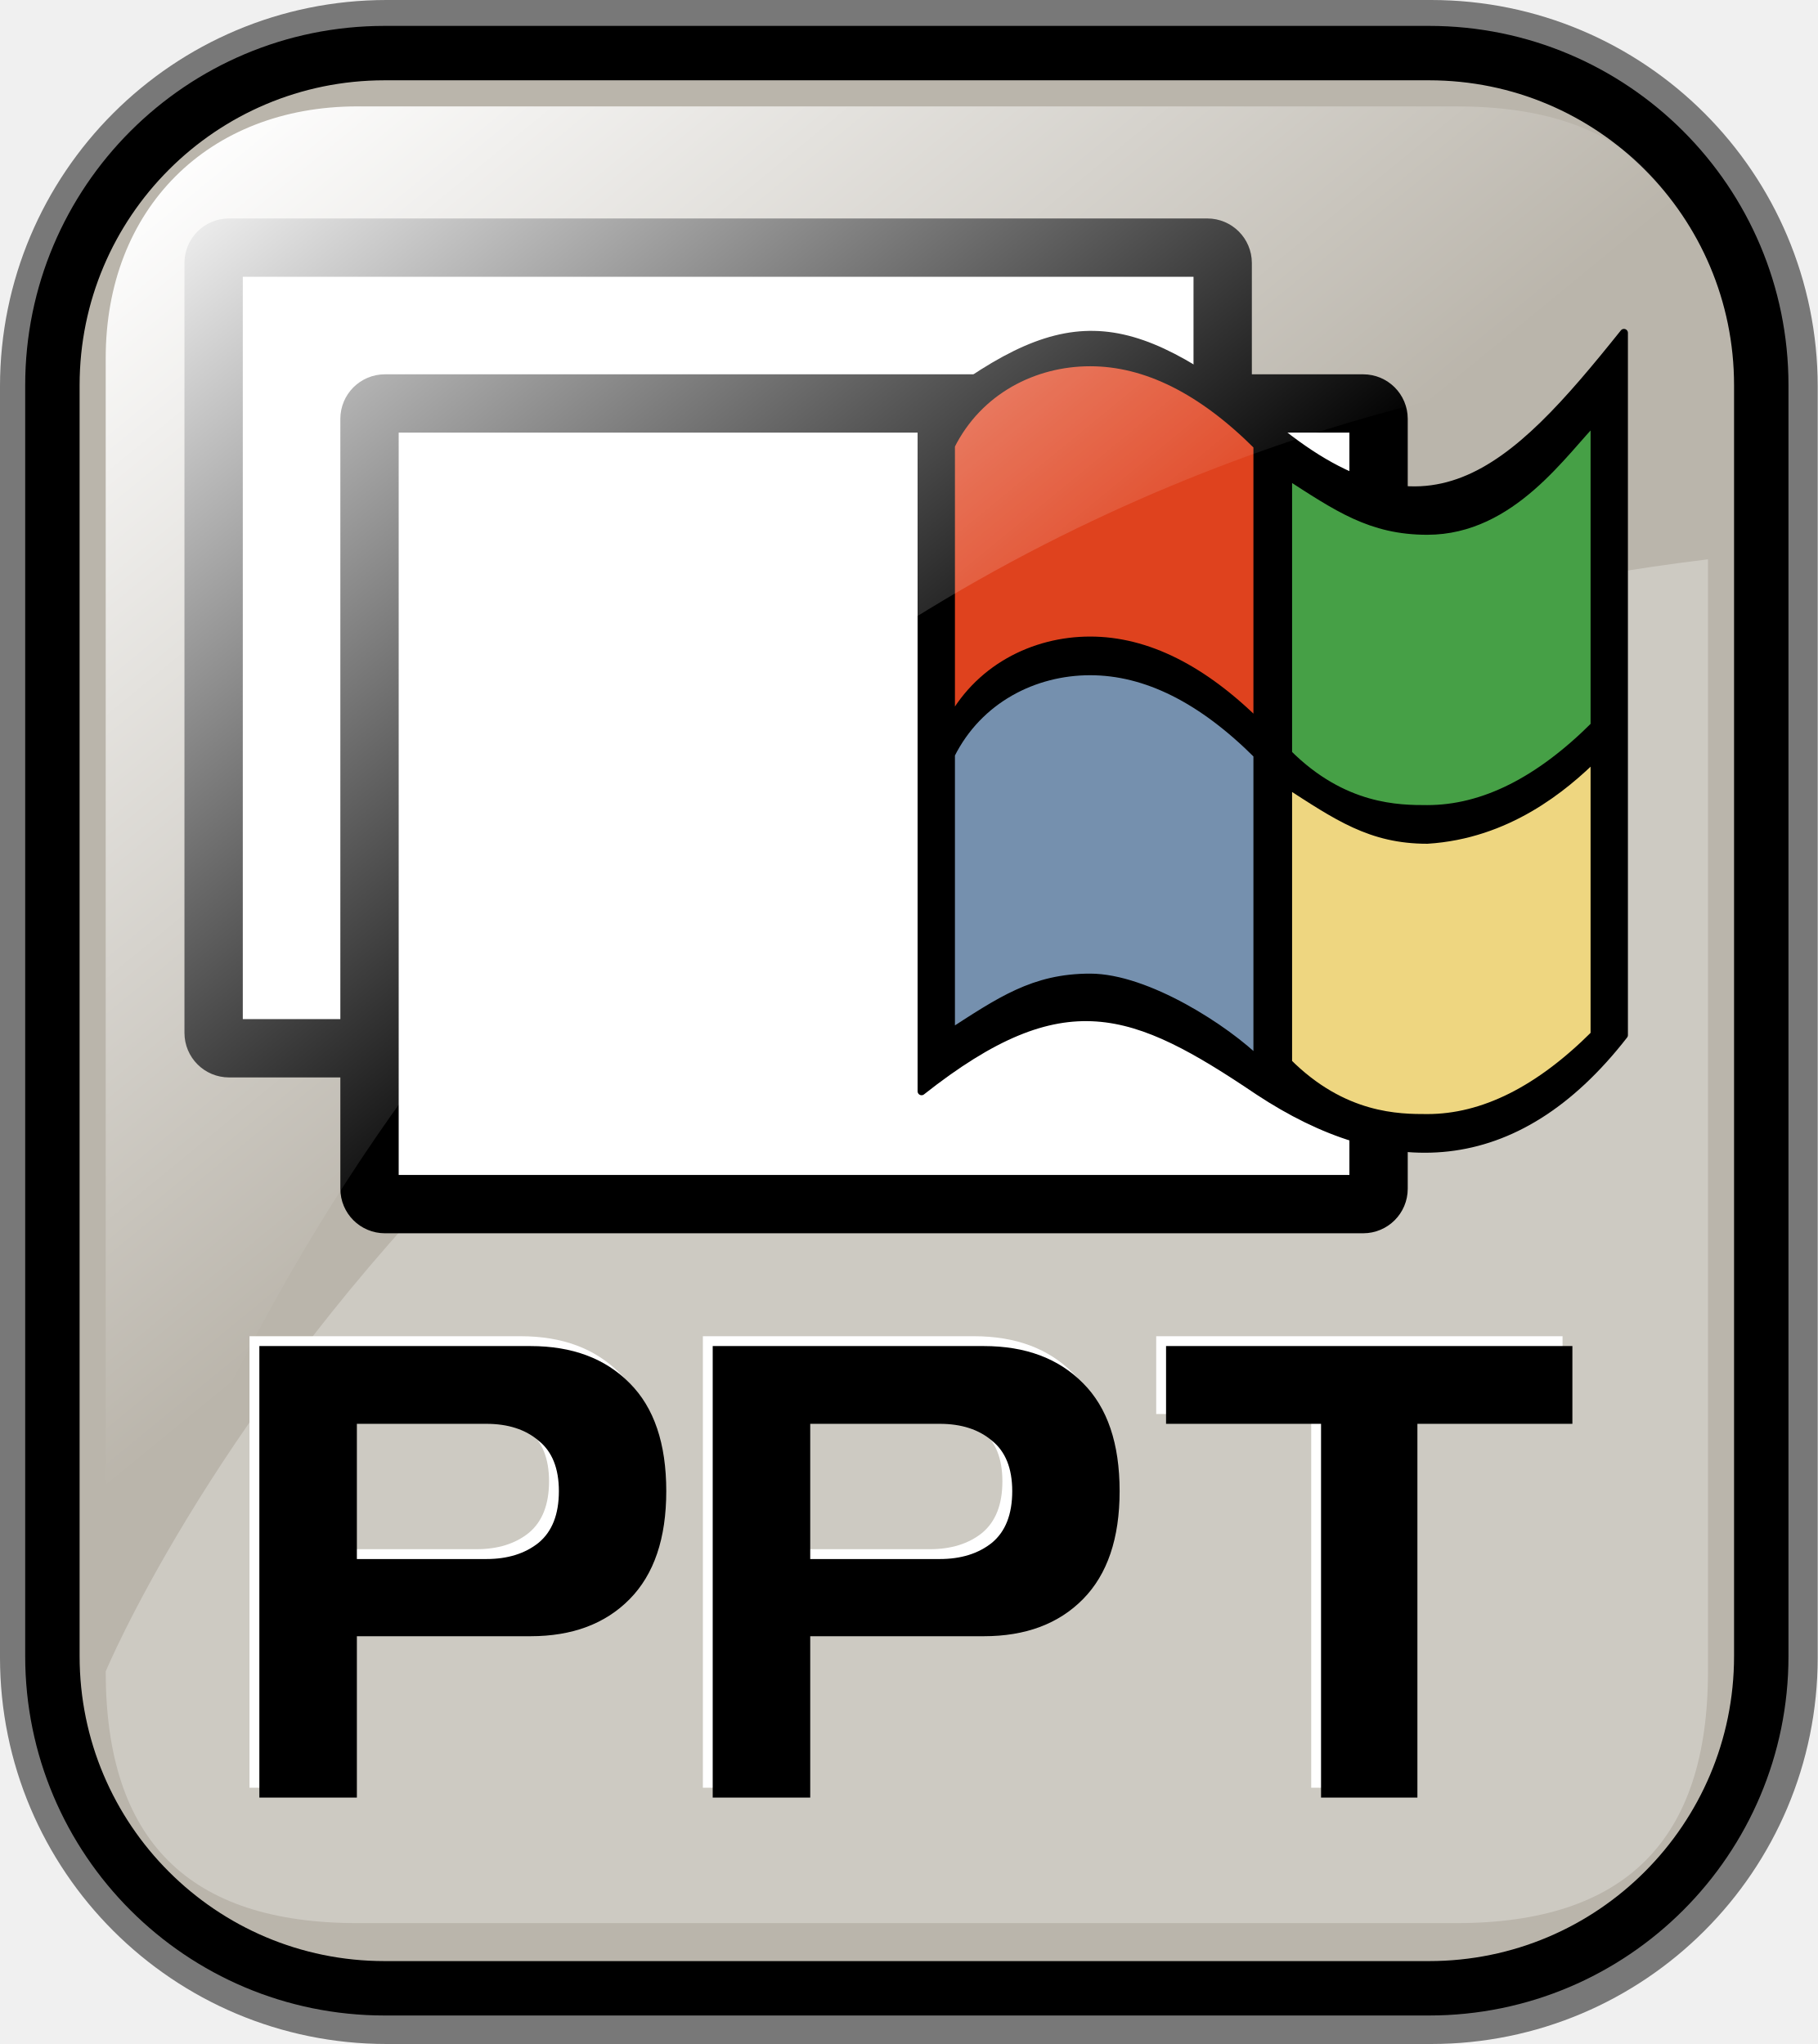
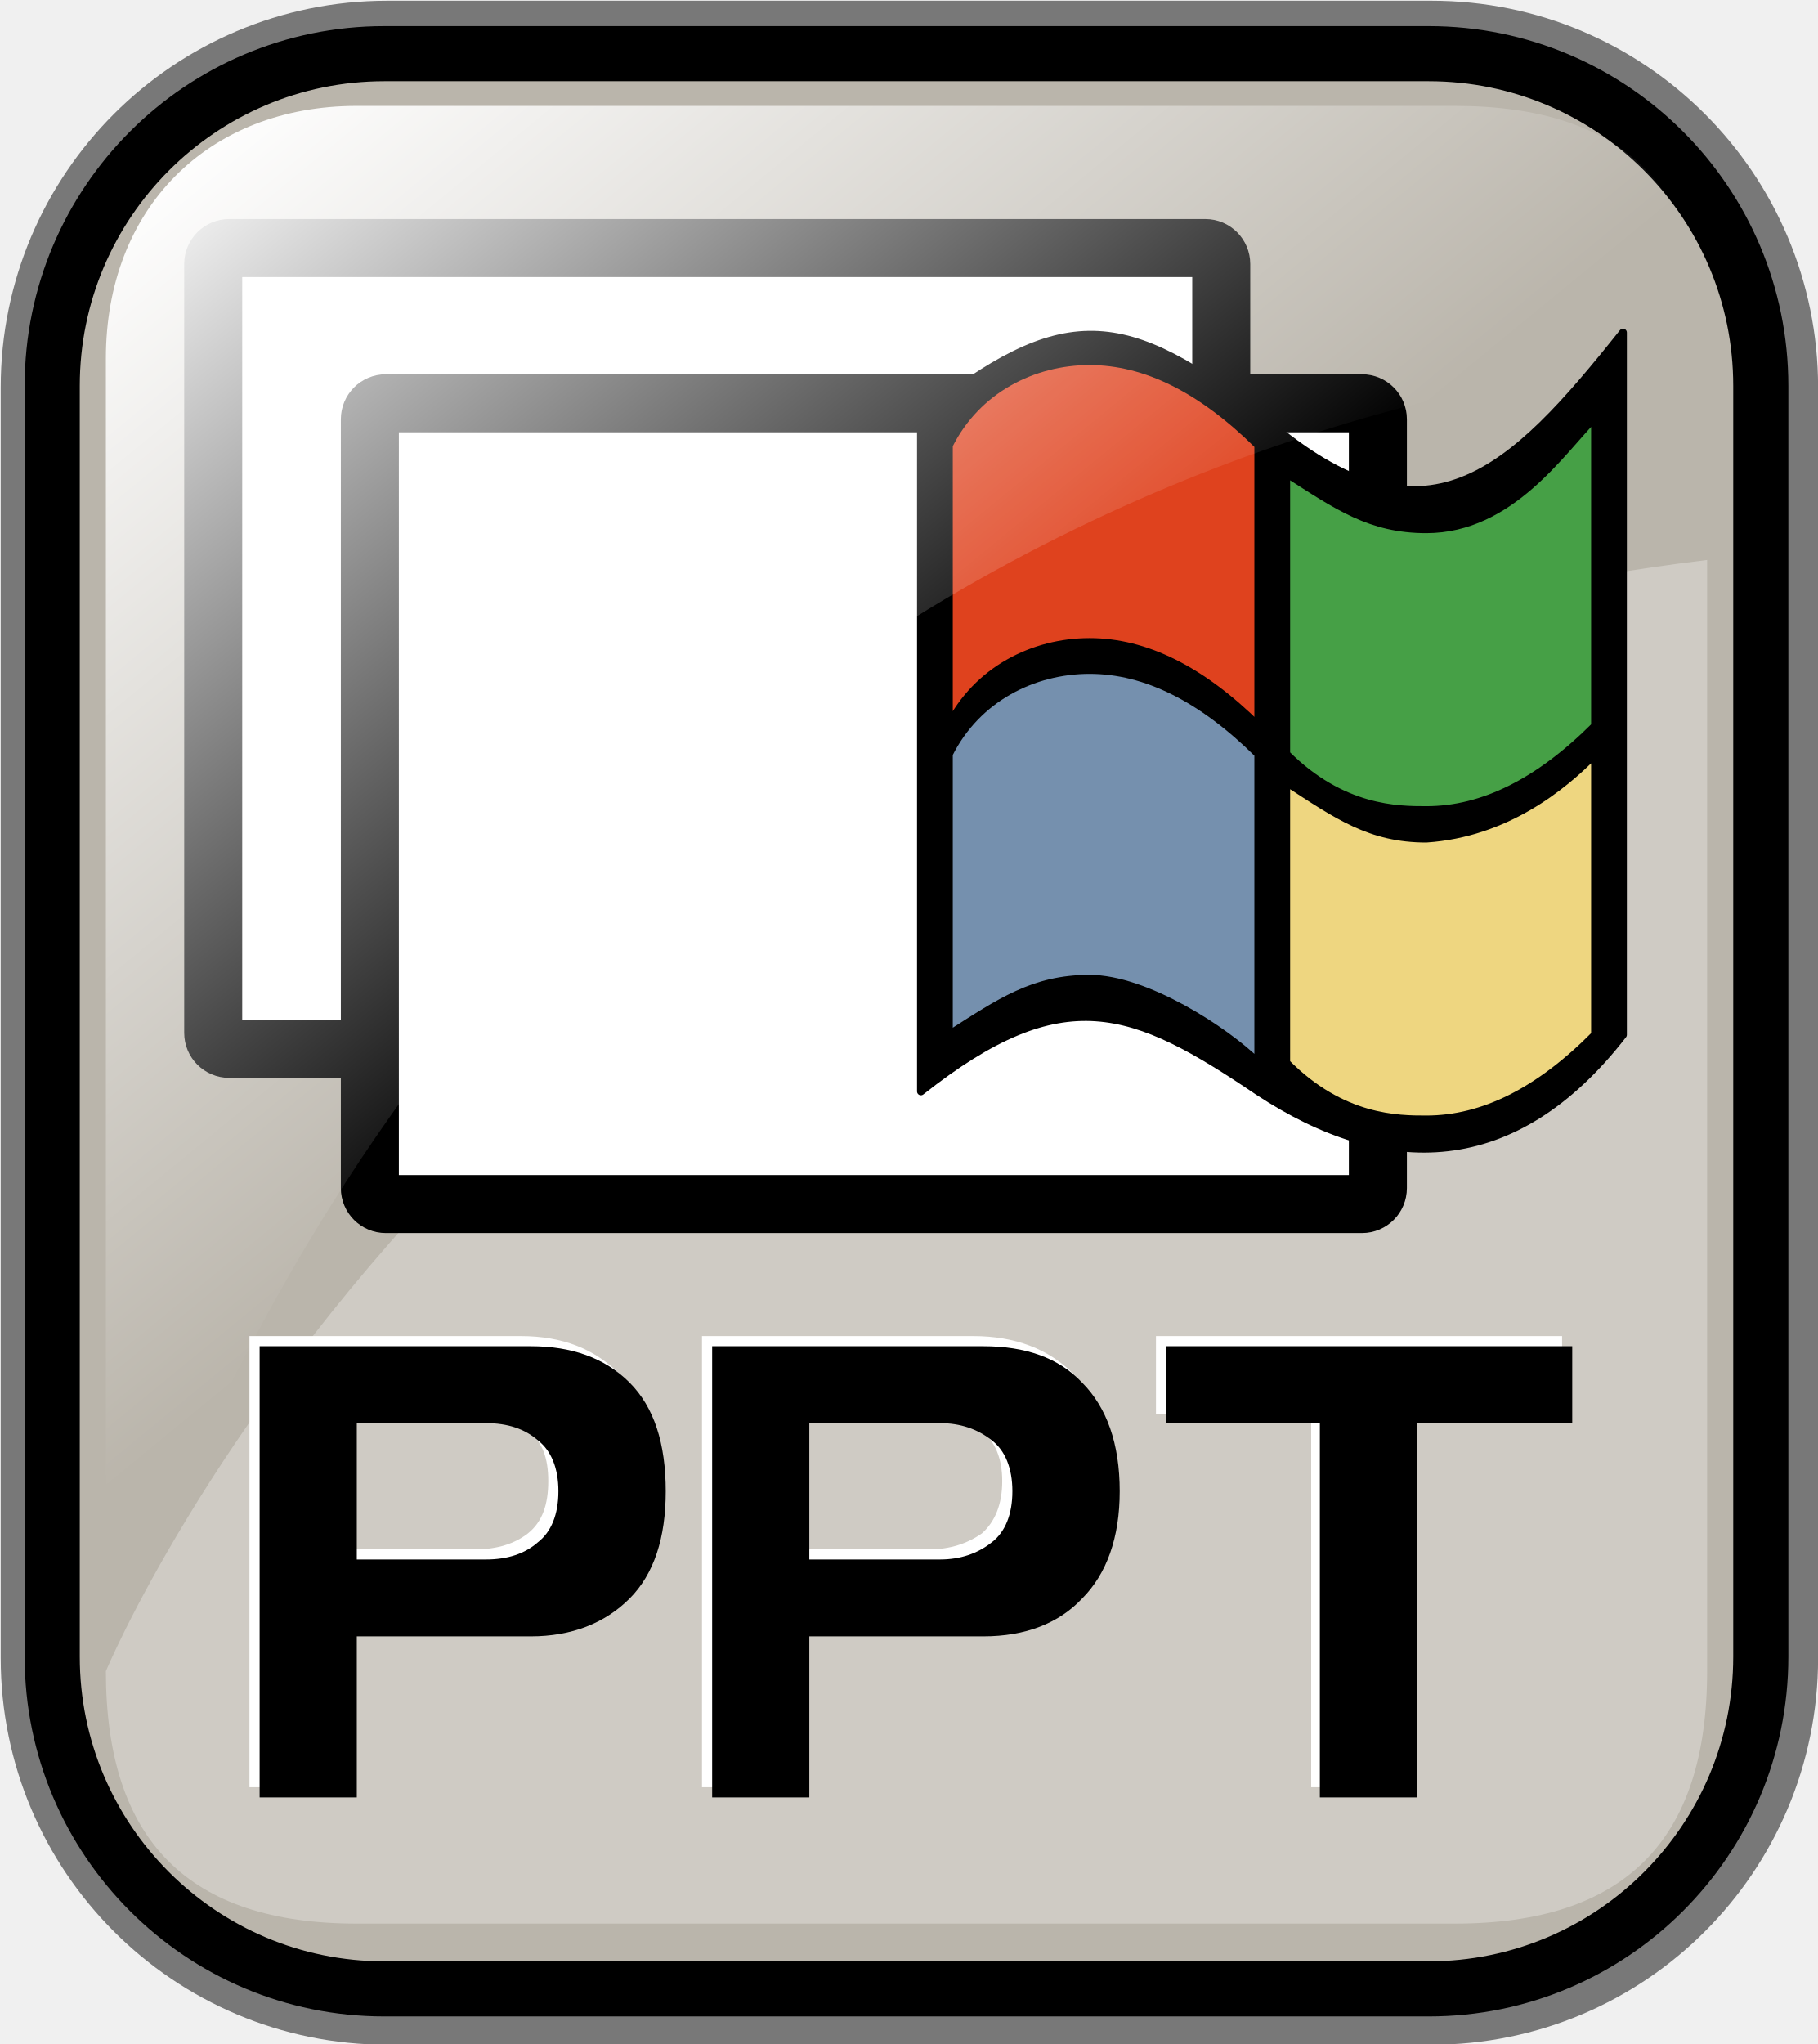
- <svg xmlns="http://www.w3.org/2000/svg" xmlns:xlink="http://www.w3.org/1999/xlink" height="140.887" width="125.256" id="svg1" version="1.0">
+ <svg xmlns="http://www.w3.org/2000/svg" xmlns:xlink="http://www.w3.org/1999/xlink" height="140.9" width="125.3" id="svg1" version="1">
+   <style>
+ .s0{
+   stop-color:#46a046;
+   stop-opacity:1;
+ }
+ .s1{
+   stop-color:#df421e;
+   stop-opacity:1;
+ }
+ .s2{
+   stop-color:#ada7c8;
+   stop-opacity:1;
+ }
+ .s3{
+   stop-color:#eed680;
+   stop-opacity:1;
+ }
+ .s4{
+   fill:#fff;
+   stroke-linejoin:round;
+   stroke-width:4;
+   stroke:#000;
+ }
+ 
+ </style>
  <defs id="defs3">
    <linearGradient id="linearGradient3587">
-       <stop style="stop-color:#efe0cd;stop-opacity:0.561;" offset="0" id="stop3589" />
-       <stop style="stop-color:#cececd;stop-opacity:0.22;" offset="1" id="stop3591" />
+       <stop offset="0" id="stop3589" style="stop-color:#efe0cd;stop-opacity:0.6" />
+       <stop offset="1" id="stop3591" style="stop-color:#cececd;stop-opacity:0.2" />
    </linearGradient>
    <linearGradient id="linearGradient2832">
-       <stop id="stop2834" offset="0" style="stop-color:#ffffff;stop-opacity:1;" />
-       <stop id="stop2836" offset="1" style="stop-color:#ffffff;stop-opacity:0;" />
+       <stop id="stop2834" offset="0" style="stop-color:#ffffff;stop-opacity:1" />
+       <stop id="stop2836" offset="1" style="stop-color:#ffffff;stop-opacity:0" />
    </linearGradient>
    <linearGradient id="linearGradient839">
-       <stop id="stop840" offset="0" style="stop-color:#46a046;stop-opacity:1;" />
-       <stop id="stop841" offset="0.394" style="stop-color:#df421e;stop-opacity:1;" />
-       <stop id="stop842" offset="0.72" style="stop-color:#ada7c8;stop-opacity:1;" />
-       <stop id="stop843" offset="1" style="stop-color:#eed680;stop-opacity:1;" />
+       <stop id="stop840" offset="0" class="s0" />
+       <stop id="stop841" offset="0.4" class="s1" />
+       <stop id="stop842" offset="0.7" class="s2" />
+       <stop id="stop843" offset="1" class="s3" />
    </linearGradient>
-     <linearGradient y2="0.5" x2="1" y1="0.5" x1="1.3267924e-17" id="linearGradient836" xlink:href="#linearGradient839" />
-     <linearGradient gradientUnits="userSpaceOnUse" y2="73.399" x2="72.999" y1="16.369" x1="23.984" gradientTransform="matrix(0.939922,0,0,0.896911,-12.08173,-3.352424)" id="linearGradient2830" xlink:href="#linearGradient2832" />
-     <linearGradient xlink:href="#linearGradient1700" id="linearGradient1407" gradientUnits="userSpaceOnUse" gradientTransform="matrix(0.777129,0,0,0.894628,-162.4688,12.76856)" x1="111.326" y1="124.28" x2="107.316" y2="93.732" />
-     <linearGradient xlink:href="#linearGradient1700" id="linearGradient1390" gradientUnits="userSpaceOnUse" gradientTransform="matrix(0.777129,0,0,0.894628,-2.922179,10.43077)" x1="111.326" y1="124.28" x2="107.316" y2="93.732" />
+     <linearGradient y2="0.5" x2="1" y1="0.5" x1="0" id="linearGradient836" xlink:href="#linearGradient839" />
+     <linearGradient gradientUnits="userSpaceOnUse" y2="73.4" x2="73" y1="16.4" x1="24" gradientTransform="matrix(0.939922,0,0,0.896911,-12.08173,-3.352424)" id="linearGradient2830" xlink:href="#linearGradient2832" />
+     <linearGradient xlink:href="#linearGradient1700" id="linearGradient1407" gradientUnits="userSpaceOnUse" gradientTransform="matrix(0.777129,0,0,0.894628,-162.4688,12.76856)" x1="111.3" y1="124.3" x2="107.3" y2="93.7" />
+     <linearGradient xlink:href="#linearGradient1700" id="linearGradient1390" gradientUnits="userSpaceOnUse" gradientTransform="matrix(0.777129,0,0,0.894628,-2.922179,10.43077)" x1="111.3" y1="124.3" x2="107.3" y2="93.7" />
    <linearGradient id="linearGradient1350">
-       <stop id="stop1352" offset="0" style="stop-color:#46a046;stop-opacity:1;" />
-       <stop id="stop1354" offset="0.394" style="stop-color:#df421e;stop-opacity:1;" />
-       <stop id="stop1356" offset="0.72" style="stop-color:#ada7c8;stop-opacity:1;" />
-       <stop id="stop1358" offset="1" style="stop-color:#eed680;stop-opacity:1;" />
+       <stop id="stop1352" offset="0" class="s0" />
+       <stop id="stop1354" offset="0.4" class="s1" />
+       <stop id="stop1356" offset="0.7" class="s2" />
+       <stop id="stop1358" offset="1" class="s3" />
    </linearGradient>
-     <linearGradient y2="0.5" x2="1" y1="0.5" x1="1.3267924e-17" id="linearGradient1360" xlink:href="#linearGradient839" />
-     <linearGradient gradientUnits="userSpaceOnUse" y2="87.98" x2="128.67" y1="121.732" x1="123.504" gradientTransform="matrix(0.870364,0,0,1.001961,4.612015,4.886798)" id="linearGradient1362" xlink:href="#linearGradient1700" />
-     <linearGradient y2="0.5" x2="1" y1="0.5" x1="1.3267924e-17" id="linearGradient1363" xlink:href="#linearGradient839" />
+     <linearGradient y2="0.5" x2="1" y1="0.5" x1="0" id="linearGradient1360" xlink:href="#linearGradient839" />
+     <linearGradient gradientUnits="userSpaceOnUse" y2="88" x2="128.7" y1="121.7" x1="123.5" gradientTransform="matrix(0.870364,0,0,1.001961,4.612015,4.886798)" id="linearGradient1362" xlink:href="#linearGradient1700" />
+     <linearGradient y2="0.5" x2="1" y1="0.5" x1="0" id="linearGradient1363" xlink:href="#linearGradient839" />
    <linearGradient id="linearGradient1353">
-       <stop id="stop1355" offset="0" style="stop-color:#46a046;stop-opacity:1;" />
-       <stop id="stop1357" offset="0.394" style="stop-color:#df421e;stop-opacity:1;" />
-       <stop id="stop1359" offset="0.72" style="stop-color:#ada7c8;stop-opacity:1;" />
-       <stop id="stop1361" offset="1" style="stop-color:#eed680;stop-opacity:1;" />
+       <stop id="stop1355" offset="0" class="s0" />
+       <stop id="stop1357" offset="0.4" class="s1" />
+       <stop id="stop1359" offset="0.7" class="s2" />
+       <stop id="stop1361" offset="1" class="s3" />
    </linearGradient>
    <linearGradient id="linearGradient1700">
-       <stop id="stop1701" offset="0" style="stop-color:#000000;stop-opacity:0.699;" />
-       <stop id="stop1702" offset="1" style="stop-color:#000000;stop-opacity:0;" />
+       <stop id="stop1701" offset="0" style="stop-color:#000000;stop-opacity:0.7" />
+       <stop id="stop1702" offset="1" style="stop-color:#000000;stop-opacity:0" />
    </linearGradient>
-     <linearGradient xlink:href="#linearGradient839" id="linearGradient1427" x1="1.3267924e-17" y1="0.5" x2="1" y2="0.5" />
+     <linearGradient xlink:href="#linearGradient839" id="linearGradient1427" x1="0" y1="0.5" x2="1" y2="0.5" />
    <linearGradient id="linearGradient1417">
-       <stop style="stop-color:#46a046;stop-opacity:1;" offset="0" id="stop1419" />
-       <stop style="stop-color:#df421e;stop-opacity:1;" offset="0.394" id="stop1421" />
-       <stop style="stop-color:#ada7c8;stop-opacity:1;" offset="0.72" id="stop1423" />
-       <stop style="stop-color:#eed680;stop-opacity:1;" offset="1" id="stop1425" />
+       <stop offset="0" id="stop1419" class="s0" />
+       <stop offset="0.4" id="stop1421" class="s1" />
+       <stop offset="0.7" id="stop1423" class="s2" />
+       <stop offset="1" id="stop1425" class="s3" />
    </linearGradient>
-     <linearGradient y2="0.5" x2="1" y1="0.5" x1="1.3267924e-17" id="linearGradient1381" xlink:href="#linearGradient839" />
+     <linearGradient y2="0.5" x2="1" y1="0.5" x1="0" id="linearGradient1381" xlink:href="#linearGradient839" />
    <linearGradient id="linearGradient1371">
-       <stop id="stop1373" offset="0" style="stop-color:#46a046;stop-opacity:1;" />
-       <stop id="stop1375" offset="0.394" style="stop-color:#df421e;stop-opacity:1;" />
-       <stop id="stop1377" offset="0.72" style="stop-color:#ada7c8;stop-opacity:1;" />
-       <stop id="stop1379" offset="1" style="stop-color:#eed680;stop-opacity:1;" />
+       <stop id="stop1373" offset="0" class="s0" />
+       <stop id="stop1375" offset="0.4" class="s1" />
+       <stop id="stop1377" offset="0.7" class="s2" />
+       <stop id="stop1379" offset="1" class="s3" />
    </linearGradient>
-     <linearGradient xlink:href="#linearGradient839" id="linearGradient1374" x1="1.3267924e-17" y1="0.5" x2="1" y2="0.5" />
+     <linearGradient xlink:href="#linearGradient839" id="linearGradient1374" x1="0" y1="0.5" x2="1" y2="0.5" />
    <linearGradient id="linearGradient1364">
-       <stop style="stop-color:#46a046;stop-opacity:1;" offset="0" id="stop1366" />
-       <stop style="stop-color:#df421e;stop-opacity:1;" offset="0.394" id="stop1368" />
-       <stop style="stop-color:#ada7c8;stop-opacity:1;" offset="0.72" id="stop1370" />
-       <stop style="stop-color:#eed680;stop-opacity:1;" offset="1" id="stop1372" />
+       <stop offset="0" id="stop1366" class="s0" />
+       <stop offset="0.4" id="stop1368" class="s1" />
+       <stop offset="0.7" id="stop1370" class="s2" />
+       <stop offset="1" id="stop1372" class="s3" />
    </linearGradient>
-     <linearGradient y2="0.5" x2="1" y1="0.5" x1="1.3267924e-17" id="linearGradient1395" xlink:href="#linearGradient839" />
+     <linearGradient y2="0.5" x2="1" y1="0.5" x1="0" id="linearGradient1395" xlink:href="#linearGradient839" />
    <linearGradient id="linearGradient833">
-       <stop id="stop834" offset="0" style="stop-color:#00ff00;stop-opacity:1;" />
-       <stop id="stop837" offset="0.308" style="stop-color:#ff0000;stop-opacity:1;" />
-       <stop id="stop838" offset="0.75" style="stop-color:#7f8cff;stop-opacity:1;" />
-       <stop id="stop835" offset="1" style="stop-color:#ffff00;stop-opacity:1;" />
+       <stop id="stop834" offset="0" style="stop-color:#00ff00;stop-opacity:1" />
+       <stop id="stop837" offset="0.3" style="stop-color:#ff0000;stop-opacity:1" />
+       <stop id="stop838" offset="0.8" style="stop-color:#7f8cff;stop-opacity:1" />
+       <stop id="stop835" offset="1" style="stop-color:#ffff00;stop-opacity:1" />
    </linearGradient>
    <linearGradient id="linearGradient1380">
-       <stop id="stop1382" offset="0" style="stop-color:#46a046;stop-opacity:1;" />
-       <stop id="stop1384" offset="0.394" style="stop-color:#df421e;stop-opacity:1;" />
-       <stop id="stop1386" offset="0.72" style="stop-color:#ada7c8;stop-opacity:1;" />
-       <stop id="stop1388" offset="1" style="stop-color:#eed680;stop-opacity:1;" />
+       <stop id="stop1382" offset="0" class="s0" />
+       <stop id="stop1384" offset="0.4" class="s1" />
+       <stop id="stop1386" offset="0.7" class="s2" />
+       <stop id="stop1388" offset="1" class="s3" />
    </linearGradient>
  </defs>
-   <rect rx="22.893" ry="22.893" y="3.75" x="3.75" height="133.387" width="117.756" id="rect834" style="fill:none;fill-rule:evenodd;stroke:#000000;stroke-width:7.5;stroke-linejoin:round;stroke-miterlimit:4;stroke-dasharray:none;stroke-opacity:0.5" />
-   <rect rx="22.893" ry="22.893" y="3.66" x="3.611" height="133.387" width="117.756" id="rect828" style="fill:#bab5ab;fill-opacity:1;fill-rule:evenodd;stroke:#000000;stroke-width:3.75;stroke-miterlimit:4;stroke-dasharray:none" />
-   <path id="path2838" d="M 100.348,132.555 L 24.63,132.555 C 12.986,132.555 7.284,126.853 7.284,115.208 C 7.284,115.208 34.904,48.693 117.695,38.551 L 117.695,115.208 C 117.695,126.853 111.993,132.555 100.348,132.555 z " style="fill:#ffffff;fill-opacity:0.279;fill-rule:evenodd;stroke:none;stroke-width:6.25" />
-   <path id="path1424" d="M 79.674,92.102 L 107.674,92.102 L 107.674,97.462 L 96.994,97.462 L 96.994,123.222 L 90.354,123.222 L 90.354,97.462 L 79.674,97.462 L 79.674,92.102 z M 55.154,112.102 L 55.154,123.222 L 48.434,123.222 L 48.434,92.102 L 67.114,92.102 C 69.994,92.102 72.274,92.955 73.954,94.662 C 75.634,96.342 76.474,98.822 76.474,102.102 C 76.474,105.355 75.634,107.835 73.954,109.542 C 72.274,111.249 69.994,112.102 67.114,112.102 L 55.154,112.102 z M 55.154,97.462 L 55.154,106.782 L 64.074,106.782 C 65.541,106.782 66.741,106.409 67.674,105.662 C 68.608,104.889 69.074,103.702 69.074,102.102 C 69.074,100.529 68.608,99.369 67.674,98.622 C 66.768,97.849 65.568,97.462 64.074,97.462 L 55.154,97.462 z M 23.914,112.102 L 23.914,123.222 L 17.194,123.222 L 17.194,92.102 L 35.874,92.102 C 38.754,92.102 41.034,92.955 42.714,94.662 C 44.394,96.342 45.234,98.822 45.234,102.102 C 45.234,105.355 44.394,107.835 42.714,109.542 C 41.034,111.249 38.754,112.102 35.874,112.102 L 23.914,112.102 z M 23.914,97.462 L 23.914,106.782 L 32.834,106.782 C 34.301,106.782 35.501,106.409 36.434,105.662 C 37.368,104.889 37.834,103.702 37.834,102.102 C 37.834,100.529 37.368,99.369 36.434,98.622 C 35.528,97.849 34.328,97.462 32.834,97.462 L 23.914,97.462 z " style="font-size:40px;fill:#ffffff;fill-opacity:1;stroke-width:1pt;font-family:Trek" />
-   <path id="path931" d="M 80.352,92.78 L 108.352,92.78 L 108.352,98.14 L 97.672,98.14 L 97.672,123.9 L 91.032,123.9 L 91.032,98.14 L 80.352,98.14 L 80.352,92.78 z M 55.832,112.78 L 55.832,123.9 L 49.112,123.9 L 49.112,92.78 L 67.792,92.78 C 70.672,92.78 72.952,93.633 74.632,95.34 C 76.312,97.02 77.152,99.5 77.152,102.78 C 77.152,106.033 76.312,108.513 74.632,110.22 C 72.952,111.927 70.672,112.78 67.792,112.78 L 55.832,112.78 z M 55.832,98.14 L 55.832,107.46 L 64.752,107.46 C 66.219,107.46 67.419,107.087 68.352,106.34 C 69.286,105.567 69.752,104.38 69.752,102.78 C 69.752,101.207 69.286,100.047 68.352,99.3 C 67.446,98.527 66.246,98.14 64.752,98.14 L 55.832,98.14 z M 24.592,112.78 L 24.592,123.9 L 17.872,123.9 L 17.872,92.78 L 36.552,92.78 C 39.432,92.78 41.712,93.633 43.392,95.34 C 45.072,97.02 45.912,99.5 45.912,102.78 C 45.912,106.033 45.072,108.513 43.392,110.22 C 41.712,111.927 39.432,112.78 36.552,112.78 L 24.592,112.78 z M 24.592,98.14 L 24.592,107.46 L 33.512,107.46 C 34.979,107.46 36.179,107.087 37.112,106.34 C 38.046,105.567 38.512,104.38 38.512,102.78 C 38.512,101.207 38.046,100.047 37.112,99.3 C 36.206,98.527 35.006,98.14 33.512,98.14 L 24.592,98.14 z " style="font-size:40px;stroke-width:1pt;font-family:Trek" />
-   <rect rx="1.06" y="17.068" x="14.721" ry="1.06" height="55.186" width="69.533" id="rect832" style="fill:#ffffff;fill-rule:evenodd;stroke:#000000;stroke-width:4.02;stroke-linejoin:round" />
-   <rect rx="1.06" y="27.81" x="25.463" ry="1.06" height="55.186" width="69.533" id="rect838" style="fill:#ffffff;fill-rule:evenodd;stroke:#000000;stroke-width:4.02;stroke-linejoin:round" />
+   <rect rx="22.9" ry="22.9" y="3.8" x="3.8" height="133.4" width="117.8" id="rect834" style="fill:none;stroke-linejoin:round;stroke-opacity:0.5;stroke-width:7.5;stroke:#000" />
+   <rect rx="22.9" ry="22.9" y="3.7" x="3.6" height="133.4" width="117.8" id="rect828" style="fill:#bab5ab;stroke-width:3.8;stroke:#000" />
+   <path id="path2838" d="M100.3 132.6L24.6 132.6C13 132.6 7.3 126.9 7.3 115.2 7.3 115.2 34.9 48.7 117.7 38.6L117.7 115.2C117.7 126.9 112 132.6 100.3 132.6z" style="fill-opacity:0.3;fill:#fff" />
+   <path id="path1424" d="M79.7 92.1L107.7 92.1 107.7 97.5 97 97.5 97 123.2 90.4 123.2 90.4 97.5 79.7 97.5 79.7 92.1zM55.2 112.1L55.2 123.2 48.4 123.2 48.4 92.1 67.1 92.1C70 92.1 72.3 93 74 94.7 75.6 96.3 76.5 98.8 76.5 102.1 76.5 105.4 75.6 107.8 74 109.5 72.3 111.2 70 112.1 67.1 112.1L55.2 112.1zM55.2 97.5L55.2 106.8 64.1 106.8C65.5 106.8 66.7 106.4 67.7 105.7 68.6 104.9 69.1 103.7 69.1 102.1 69.1 100.5 68.6 99.4 67.7 98.6 66.8 97.8 65.6 97.5 64.1 97.5L55.2 97.5zM23.9 112.1L23.9 123.2 17.2 123.2 17.2 92.1 35.9 92.1C38.8 92.1 41 93 42.7 94.7 44.4 96.3 45.2 98.8 45.2 102.1 45.2 105.4 44.4 107.8 42.7 109.5 41 111.2 38.8 112.1 35.9 112.1L23.9 112.1zM23.9 97.5L23.9 106.8 32.8 106.8C34.3 106.8 35.5 106.4 36.4 105.7 37.4 104.9 37.8 103.7 37.8 102.1 37.8 100.5 37.4 99.4 36.4 98.6 35.5 97.8 34.3 97.5 32.8 97.5L23.9 97.5z" style="fill:#fff;font-family:Trek;font-size:40;stroke-width:1" />
+   <path id="path931" d="M80.4 92.8L108.4 92.8 108.4 98.1 97.7 98.1 97.7 123.9 91 123.9 91 98.1 80.4 98.1 80.4 92.8zM55.8 112.8L55.8 123.9 49.1 123.9 49.1 92.8 67.8 92.8C70.7 92.8 73 93.6 74.6 95.3 76.3 97 77.2 99.5 77.2 102.8 77.2 106 76.3 108.5 74.6 110.2 73 111.9 70.7 112.8 67.8 112.8L55.8 112.8zM55.8 98.1L55.8 107.5 64.8 107.5C66.2 107.5 67.4 107.1 68.4 106.3 69.3 105.6 69.8 104.4 69.8 102.8 69.8 101.2 69.3 100 68.4 99.3 67.4 98.5 66.2 98.1 64.8 98.1L55.8 98.1zM24.6 112.8L24.6 123.9 17.9 123.9 17.9 92.8 36.6 92.8C39.4 92.8 41.7 93.6 43.4 95.3 45.1 97 45.9 99.5 45.9 102.8 45.9 106 45.1 108.5 43.4 110.2 41.7 111.9 39.4 112.8 36.6 112.8L24.6 112.8zM24.6 98.1L24.6 107.5 33.5 107.5C35 107.5 36.2 107.1 37.1 106.3 38 105.6 38.5 104.4 38.5 102.8 38.5 101.2 38 100 37.1 99.3 36.2 98.5 35 98.1 33.5 98.1L24.6 98.1z" style="font-family:Trek;font-size:40;stroke-width:1" />
+   <rect rx="1.1" y="17.1" x="14.7" ry="1.1" height="55.2" width="69.5" id="rect832" class="s4" />
+   <rect rx="1.1" y="27.8" x="25.5" ry="1.1" height="55.2" width="69.5" id="rect838" class="s4" />
  <g transform="matrix(0.410918,0,0,0.410918,54.49426,18.0762)" id="g926">
-     <path id="path1406" d="M 21.925,25.981 L 21.925,139.059 C 45.782,120.212 57.487,124.924 78.464,139.059 C 99.891,153.194 121.4,153.194 139.714,129.636 L 139.714,11.846 C 120.868,35.404 106.733,49.539 79.861,26.645 C 55.87,7.799 45.782,7.134 21.925,25.981 z " style="fill-rule:evenodd;stroke:#000000;stroke-width:1.33;stroke-linejoin:round" />
-     <path id="path855" d="M 26.636,30.692 L 26.636,77.808 C 31.348,68.385 40.771,63.673 50.194,63.673 C 59.617,63.673 69.041,68.385 78.464,77.808 L 78.464,30.692 C 69.041,21.269 59.617,16.558 50.194,16.558 C 40.771,16.558 31.348,21.269 26.636,30.692 z " style="fill:#df421e;fill-rule:evenodd;stroke:#000000;stroke-width:1.33pt" />
-     <path id="path856" d="M 26.636,82.52 L 26.636,129.636 C 35.228,124.093 40.771,120.212 50.194,120.212 C 59.617,120.212 72.921,128.805 78.464,134.347 L 78.464,82.52 C 69.041,73.097 59.617,68.385 50.194,68.385 C 40.771,68.385 31.348,73.097 26.636,82.52 z " style="fill:#7590ae;fill-rule:evenodd;stroke:#000000;stroke-width:1.33pt" />
-     <path id="path858" d="M 83.175,82.52 L 83.175,35.404 C 91.767,40.947 97.31,44.827 106.733,44.827 C 120.868,44.827 129.46,31.523 135.003,25.981 L 135.003,77.808 C 125.58,87.231 116.156,91.943 106.733,91.943 C 102.022,91.943 92.599,91.943 83.175,82.52 z " style="fill:#46a046;fill-rule:evenodd;stroke:#000000;stroke-width:1.33pt" />
-     <path id="path859" d="M 83.175,134.347 L 83.175,87.231 C 91.767,92.774 97.31,96.655 106.733,96.655 C 120.037,95.823 129.46,88.062 135.003,82.52 L 135.003,129.636 C 125.58,139.059 116.156,143.77 106.733,143.77 C 102.022,143.77 92.599,143.77 83.175,134.347 z " style="fill:#eed680;fill-rule:evenodd;stroke:#000000;stroke-width:1.33pt" />
+     <path id="path1406" d="M21.9 26L21.9 139.1C45.8 120.2 57.5 124.9 78.5 139.1 99.9 153.2 121.4 153.2 139.7 129.6L139.7 11.8C120.9 35.4 106.7 49.5 79.9 26.6 55.9 7.8 45.8 7.1 21.9 26z" style="stroke-linejoin:round;stroke-width:1.3;stroke:#000" />
+     <path id="path855" d="M26.6 30.7L26.6 77.8C31.3 68.4 40.8 63.7 50.2 63.7 59.6 63.7 69 68.4 78.5 77.8L78.5 30.7C69 21.3 59.6 16.6 50.2 16.6 40.8 16.6 31.3 21.3 26.6 30.7z" style="fill:#df421e;stroke-width:1.3;stroke:#000" />
+     <path id="path856" d="M26.6 82.5L26.6 129.6C35.2 124.1 40.8 120.2 50.2 120.2 59.6 120.2 72.9 128.8 78.5 134.3L78.5 82.5C69 73.1 59.6 68.4 50.2 68.4 40.8 68.4 31.3 73.1 26.6 82.5z" style="fill:#7590ae;stroke-width:1.3;stroke:#000" />
+     <path id="path858" d="M83.2 82.5L83.2 35.4C91.8 40.9 97.3 44.8 106.7 44.8 120.9 44.8 129.5 31.5 135 26L135 77.8C125.6 87.2 116.2 91.9 106.7 91.9 102 91.9 92.6 91.9 83.2 82.5z" style="fill:#46a046;stroke-width:1.3;stroke:#000" />
+     <path id="path859" d="M83.2 134.3L83.2 87.2C91.8 92.8 97.3 96.7 106.7 96.7 120 95.8 129.5 88.1 135 82.5L135 129.6C125.6 139.1 116.2 143.8 106.7 143.8 102 143.8 92.6 143.8 83.2 134.3z" style="fill:#eed680;stroke-width:1.3;stroke:#000" />
  </g>
-   <path id="rect2063" d="M 24.63,7.333 L 100.348,7.333 C 111.993,7.333 117.695,13.035 117.695,24.68 C 117.695,24.68 38.408,25.585 7.284,116.028 L 7.284,24.68 C 7.284,14.391 14.342,7.333 24.63,7.333 z " style="fill:url(#linearGradient2830);fill-opacity:1;fill-rule:evenodd;stroke:none;stroke-width:6.25" />
+   <path id="rect2063" d="M24.6 7.3L100.3 7.3C112 7.3 117.7 13 117.7 24.7 117.7 24.7 38.4 25.6 7.3 116L7.3 24.7C7.3 14.4 14.3 7.3 24.6 7.3z" fill="url(#linearGradient2830)" />
</svg>
